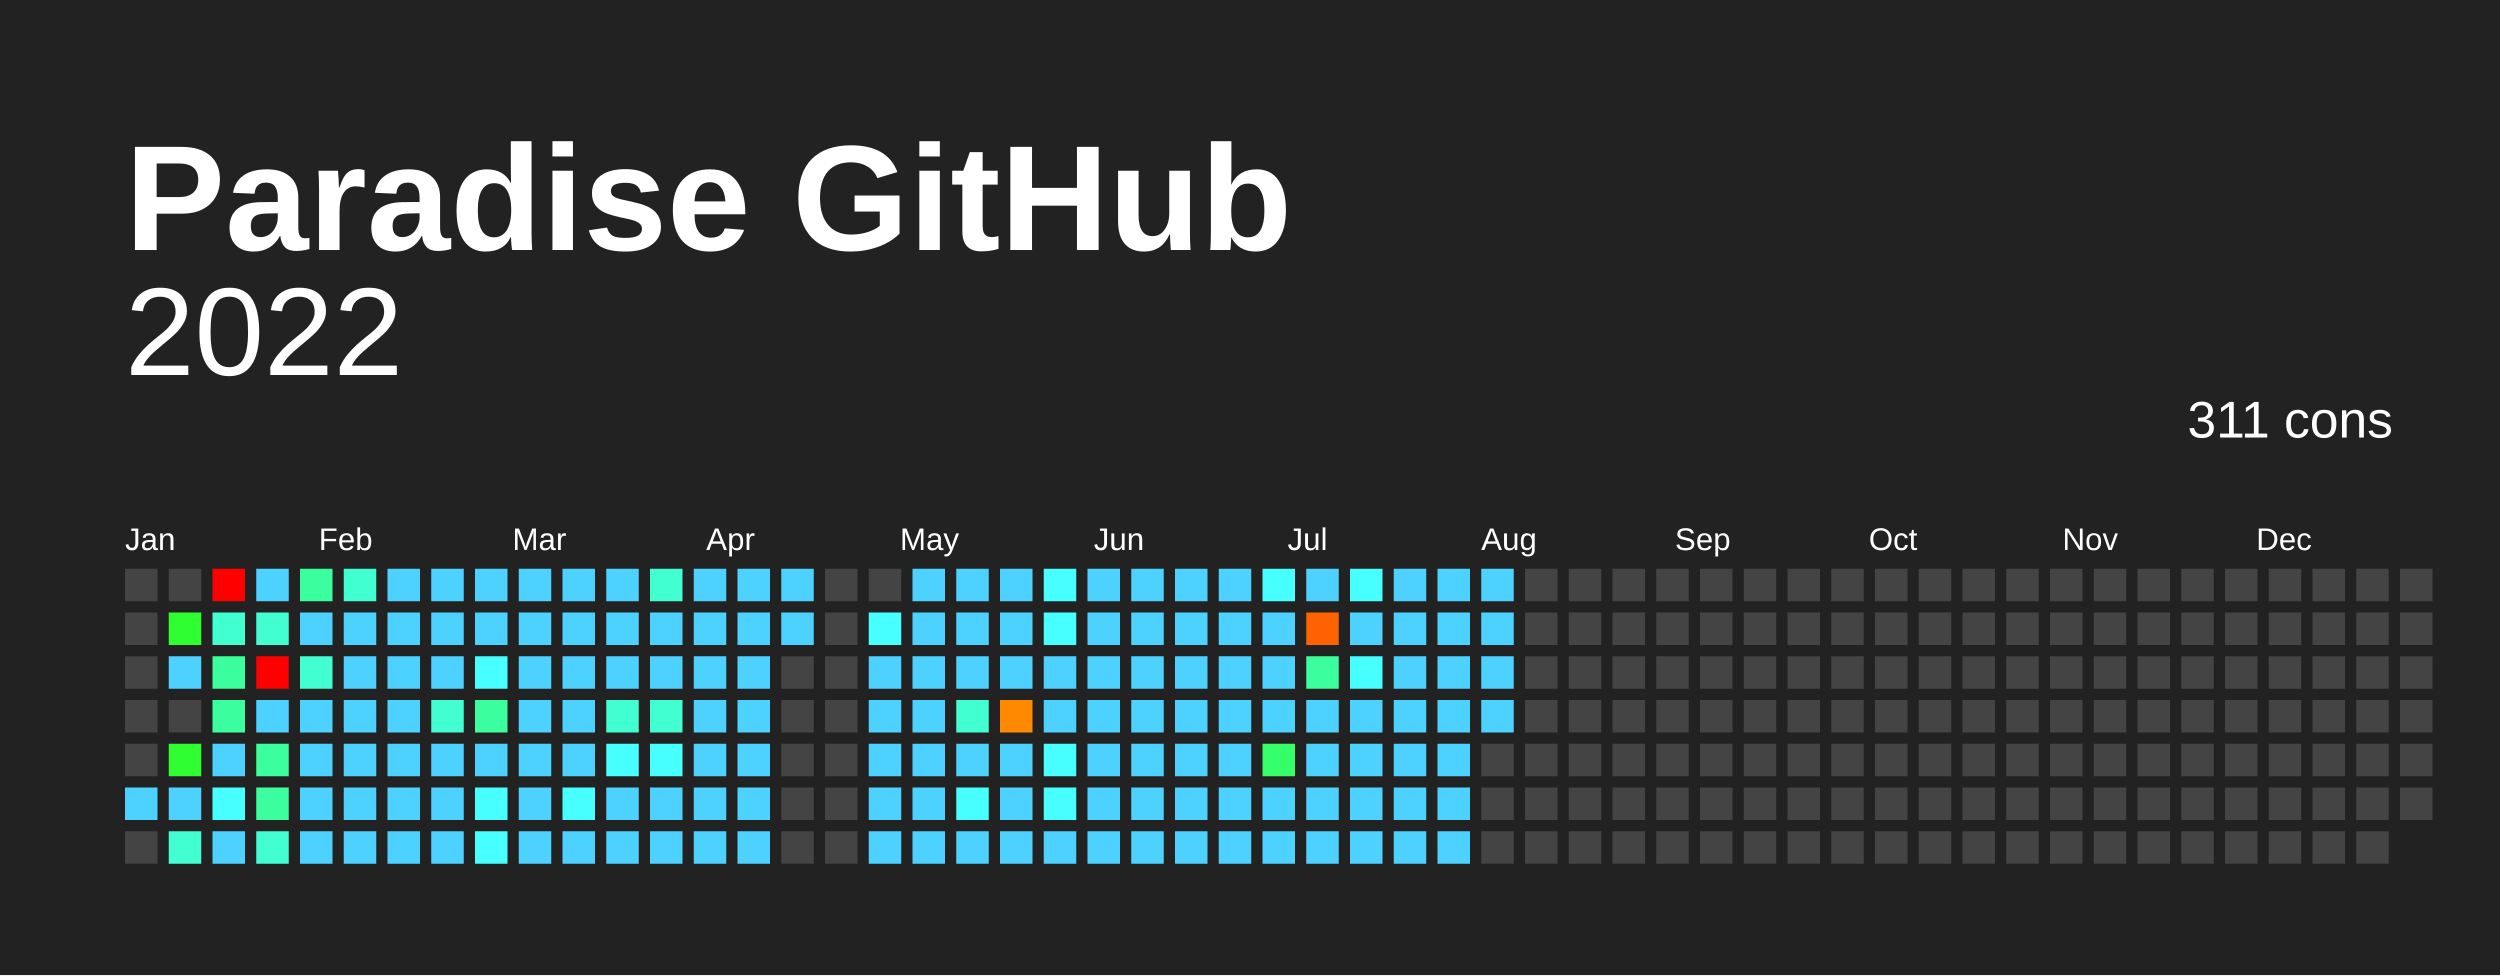
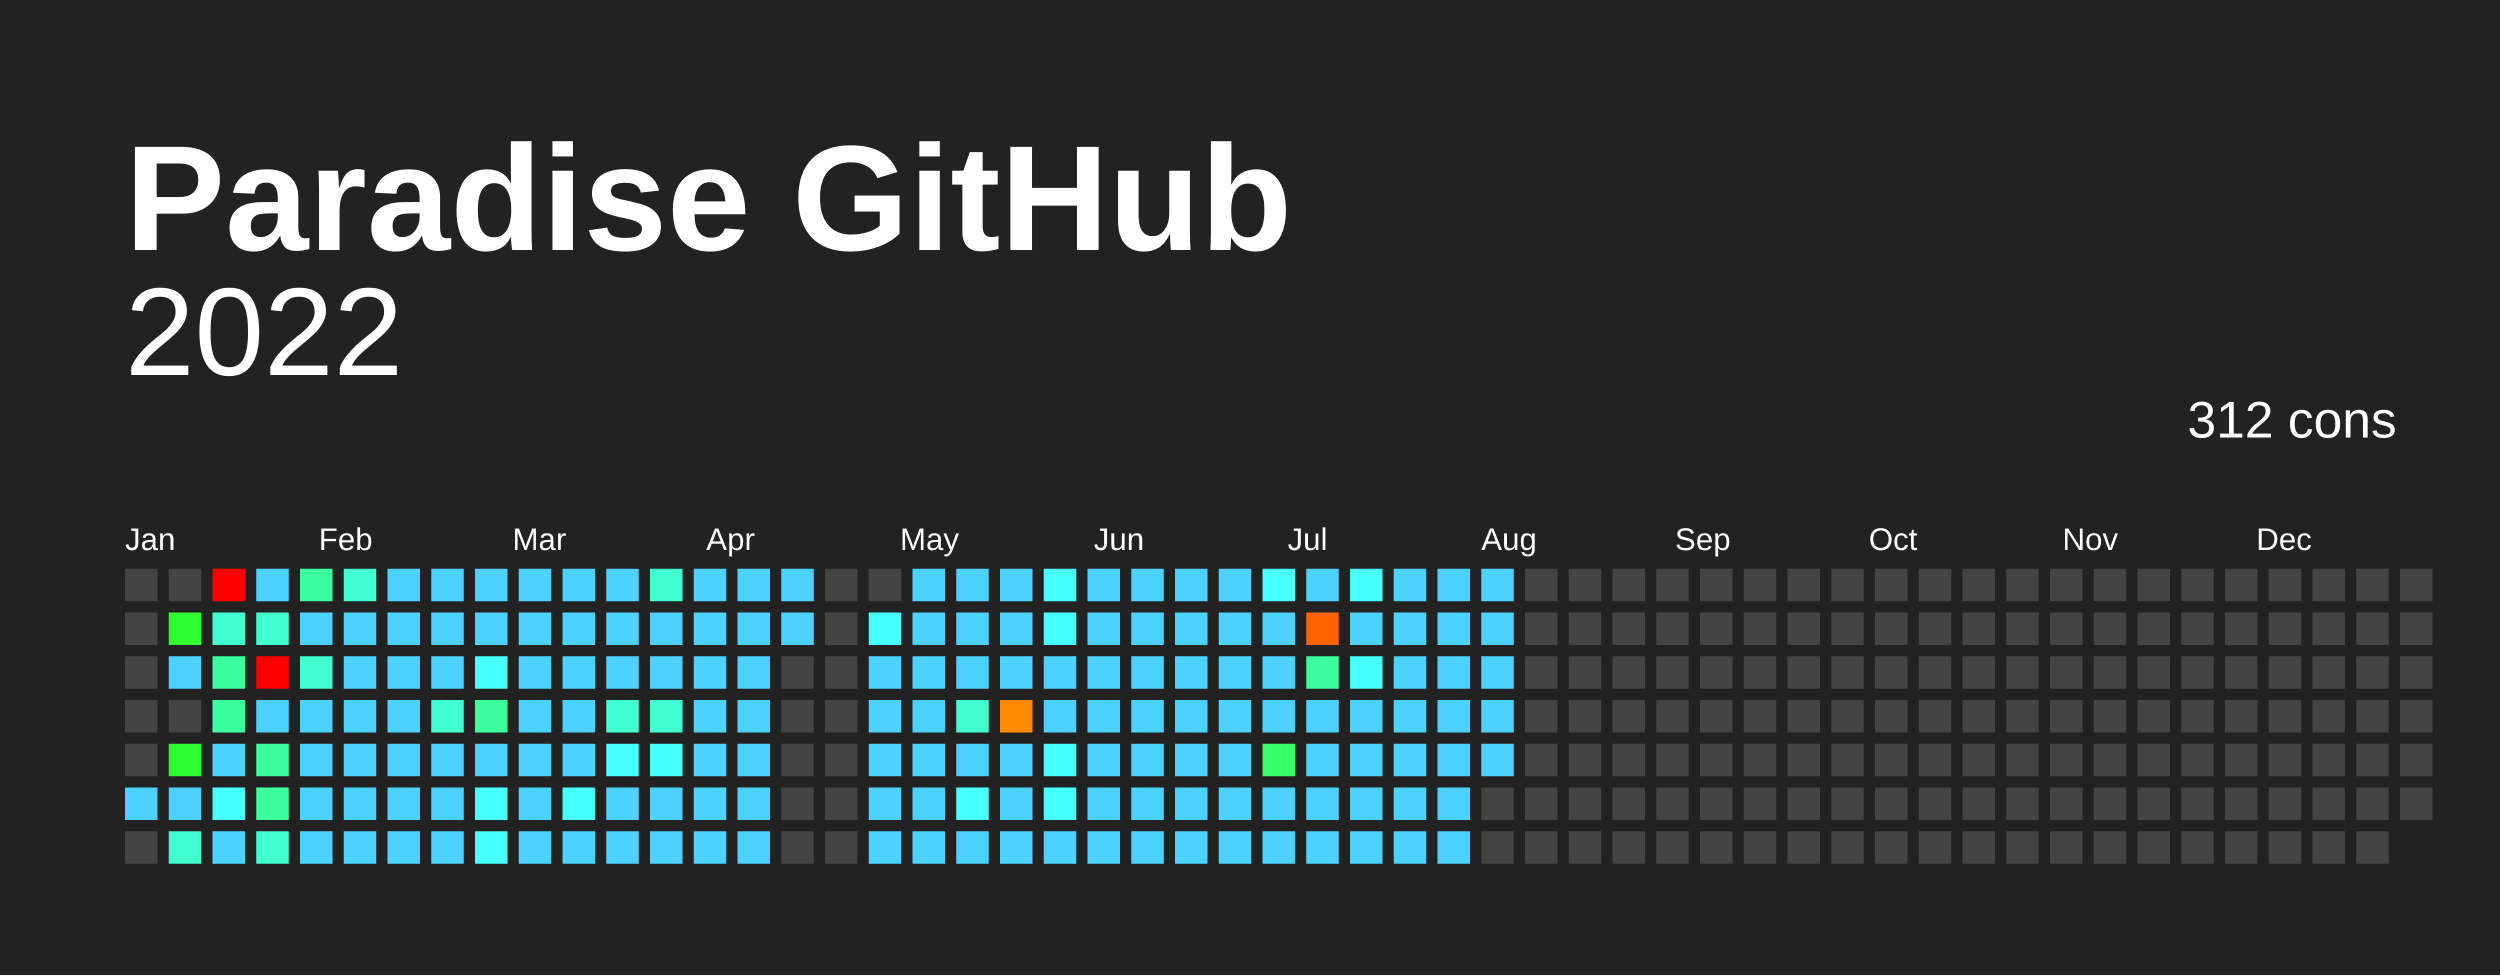
<svg xmlns="http://www.w3.org/2000/svg" baseProfile="full" height="78mm" version="1.1" viewBox="0,0,200,78" width="200mm">
  <defs />
  <rect fill="#222222" height="78" width="200" x="0" y="0" />
  <text fill="#FFFFFF" style="font-size:12px; font-family:Arial; font-weight:bold;" x="10" y="20">Paradise GitHub</text>
  <text alignment-baseline="hanging" fill="#FFFFFF" style="font-size:10.0px; font-family:Arial;" x="10" y="30">2022</text>
-   <text alignment-baseline="hanging" fill="#FFFFFF" style="font-size:4.125px; font-family:Arial;" x="175" y="35">311 cons</text>
+   <text alignment-baseline="hanging" fill="#FFFFFF" style="font-size:4.125px; font-family:Arial;" x="175" y="35">312 cons</text>
  <text fill="#FFFFFF" style="font-size:2.5px; font-family:Arial" x="10.0" y="44">Jan</text>
  <text fill="#FFFFFF" style="font-size:2.5px; font-family:Arial" x="25.5" y="44">Feb</text>
  <text fill="#FFFFFF" style="font-size:2.5px; font-family:Arial" x="41.0" y="44">Mar</text>
  <text fill="#FFFFFF" style="font-size:2.5px; font-family:Arial" x="56.5" y="44">Apr</text>
  <text fill="#FFFFFF" style="font-size:2.5px; font-family:Arial" x="72.0" y="44">May</text>
  <text fill="#FFFFFF" style="font-size:2.5px; font-family:Arial" x="87.5" y="44">Jun</text>
  <text fill="#FFFFFF" style="font-size:2.5px; font-family:Arial" x="103.0" y="44">Jul</text>
  <text fill="#FFFFFF" style="font-size:2.5px; font-family:Arial" x="118.5" y="44">Aug</text>
  <text fill="#FFFFFF" style="font-size:2.5px; font-family:Arial" x="134.0" y="44">Sep</text>
  <text fill="#FFFFFF" style="font-size:2.5px; font-family:Arial" x="149.5" y="44">Oct</text>
  <text fill="#FFFFFF" style="font-size:2.5px; font-family:Arial" x="165.0" y="44">Nov</text>
  <text fill="#FFFFFF" style="font-size:2.5px; font-family:Arial" x="180.5" y="44">Dec</text>
  <rect fill="#444444" height="2.6" width="2.6" x="10.0" y="45.5" />
  <rect fill="#444444" height="2.6" width="2.6" x="10.0" y="49.0" />
  <rect fill="#444444" height="2.6" width="2.6" x="10.0" y="52.5" />
  <rect fill="#444444" height="2.6" width="2.6" x="10.0" y="56.0" />
  <rect fill="#444444" height="2.6" width="2.6" x="10.0" y="59.5" />
  <rect fill="#4dd2ff" height="2.6" width="2.6" x="10.0" y="63.0" />
  <rect fill="#444444" height="2.6" width="2.6" x="10.0" y="66.5" />
  <rect fill="#444444" height="2.6" width="2.6" x="13.5" y="45.5" />
  <rect fill="#2fff30" height="2.6" width="2.6" x="13.5" y="49.0" />
  <rect fill="#4dd2ff" height="2.6" width="2.6" x="13.5" y="52.5" />
  <rect fill="#444444" height="2.6" width="2.6" x="13.5" y="56.0" />
  <rect fill="#2fff30" height="2.6" width="2.6" x="13.5" y="59.5" />
  <rect fill="#4dd2ff" height="2.6" width="2.6" x="13.5" y="63.0" />
  <rect fill="#41ffd0" height="2.6" width="2.6" x="13.5" y="66.5" />
  <rect fill="red" height="2.6" width="2.6" x="17.0" y="45.5" />
  <rect fill="#41ffd0" height="2.6" width="2.6" x="17.0" y="49.0" />
  <rect fill="#3bff9e" height="2.6" width="2.6" x="17.0" y="52.5" />
  <rect fill="#3bff9e" height="2.6" width="2.6" x="17.0" y="56.0" />
  <rect fill="#4dd2ff" height="2.6" width="2.6" x="17.0" y="59.5" />
  <rect fill="#47ffff" height="2.6" width="2.6" x="17.0" y="63.0" />
  <rect fill="#4dd2ff" height="2.6" width="2.6" x="17.0" y="66.5" />
  <rect fill="#4dd2ff" height="2.6" width="2.6" x="20.5" y="45.5" />
  <rect fill="#41ffd0" height="2.6" width="2.6" x="20.5" y="49.0" />
  <rect fill="red" height="2.6" width="2.6" x="20.5" y="52.5" />
  <rect fill="#4dd2ff" height="2.6" width="2.6" x="20.5" y="56.0" />
  <rect fill="#3bff9e" height="2.6" width="2.6" x="20.5" y="59.5" />
  <rect fill="#3bff9e" height="2.6" width="2.6" x="20.5" y="63.0" />
  <rect fill="#41ffd0" height="2.6" width="2.6" x="20.5" y="66.5" />
  <rect fill="#3bff9e" height="2.6" width="2.6" x="24.0" y="45.5" />
  <rect fill="#4dd2ff" height="2.6" width="2.6" x="24.0" y="49.0" />
  <rect fill="#41ffd0" height="2.6" width="2.6" x="24.0" y="52.5" />
  <rect fill="#4dd2ff" height="2.6" width="2.6" x="24.0" y="56.0" />
  <rect fill="#4dd2ff" height="2.6" width="2.6" x="24.0" y="59.5" />
  <rect fill="#4dd2ff" height="2.6" width="2.6" x="24.0" y="63.0" />
  <rect fill="#4dd2ff" height="2.6" width="2.6" x="24.0" y="66.5" />
  <rect fill="#41ffd0" height="2.6" width="2.6" x="27.5" y="45.5" />
  <rect fill="#4dd2ff" height="2.6" width="2.6" x="27.5" y="49.0" />
  <rect fill="#4dd2ff" height="2.6" width="2.6" x="27.5" y="52.5" />
  <rect fill="#4dd2ff" height="2.6" width="2.6" x="27.5" y="56.0" />
  <rect fill="#4dd2ff" height="2.6" width="2.6" x="27.5" y="59.5" />
  <rect fill="#4dd2ff" height="2.6" width="2.6" x="27.5" y="63.0" />
  <rect fill="#4dd2ff" height="2.6" width="2.6" x="27.5" y="66.5" />
  <rect fill="#4dd2ff" height="2.6" width="2.6" x="31.0" y="45.5" />
  <rect fill="#4dd2ff" height="2.6" width="2.6" x="31.0" y="49.0" />
  <rect fill="#4dd2ff" height="2.6" width="2.6" x="31.0" y="52.5" />
  <rect fill="#4dd2ff" height="2.6" width="2.6" x="31.0" y="56.0" />
  <rect fill="#4dd2ff" height="2.6" width="2.6" x="31.0" y="59.5" />
  <rect fill="#4dd2ff" height="2.6" width="2.6" x="31.0" y="63.0" />
  <rect fill="#4dd2ff" height="2.6" width="2.6" x="31.0" y="66.5" />
  <rect fill="#4dd2ff" height="2.6" width="2.6" x="34.5" y="45.5" />
  <rect fill="#4dd2ff" height="2.6" width="2.6" x="34.5" y="49.0" />
  <rect fill="#4dd2ff" height="2.6" width="2.6" x="34.5" y="52.5" />
  <rect fill="#41ffd0" height="2.6" width="2.6" x="34.5" y="56.0" />
  <rect fill="#4dd2ff" height="2.6" width="2.6" x="34.5" y="59.5" />
  <rect fill="#4dd2ff" height="2.6" width="2.6" x="34.5" y="63.0" />
  <rect fill="#4dd2ff" height="2.6" width="2.6" x="34.5" y="66.5" />
  <rect fill="#4dd2ff" height="2.6" width="2.6" x="38.0" y="45.5" />
  <rect fill="#4dd2ff" height="2.6" width="2.6" x="38.0" y="49.0" />
  <rect fill="#47ffff" height="2.6" width="2.6" x="38.0" y="52.5" />
  <rect fill="#3bff9e" height="2.6" width="2.6" x="38.0" y="56.0" />
  <rect fill="#4dd2ff" height="2.6" width="2.6" x="38.0" y="59.5" />
  <rect fill="#47ffff" height="2.6" width="2.6" x="38.0" y="63.0" />
  <rect fill="#47ffff" height="2.6" width="2.6" x="38.0" y="66.5" />
  <rect fill="#4dd2ff" height="2.6" width="2.6" x="41.5" y="45.5" />
  <rect fill="#4dd2ff" height="2.6" width="2.6" x="41.5" y="49.0" />
  <rect fill="#4dd2ff" height="2.6" width="2.6" x="41.5" y="52.5" />
  <rect fill="#4dd2ff" height="2.6" width="2.6" x="41.5" y="56.0" />
  <rect fill="#4dd2ff" height="2.6" width="2.6" x="41.5" y="59.5" />
  <rect fill="#4dd2ff" height="2.6" width="2.6" x="41.5" y="63.0" />
  <rect fill="#4dd2ff" height="2.6" width="2.6" x="41.5" y="66.5" />
  <rect fill="#4dd2ff" height="2.6" width="2.6" x="45.0" y="45.5" />
  <rect fill="#4dd2ff" height="2.6" width="2.6" x="45.0" y="49.0" />
  <rect fill="#4dd2ff" height="2.6" width="2.6" x="45.0" y="52.5" />
  <rect fill="#4dd2ff" height="2.6" width="2.6" x="45.0" y="56.0" />
  <rect fill="#4dd2ff" height="2.6" width="2.6" x="45.0" y="59.5" />
  <rect fill="#47ffff" height="2.6" width="2.6" x="45.0" y="63.0" />
  <rect fill="#4dd2ff" height="2.6" width="2.6" x="45.0" y="66.5" />
  <rect fill="#4dd2ff" height="2.6" width="2.6" x="48.5" y="45.5" />
  <rect fill="#4dd2ff" height="2.6" width="2.6" x="48.5" y="49.0" />
  <rect fill="#4dd2ff" height="2.6" width="2.6" x="48.5" y="52.5" />
  <rect fill="#41ffd0" height="2.6" width="2.6" x="48.5" y="56.0" />
  <rect fill="#47ffff" height="2.6" width="2.6" x="48.5" y="59.5" />
  <rect fill="#4dd2ff" height="2.6" width="2.6" x="48.5" y="63.0" />
  <rect fill="#4dd2ff" height="2.6" width="2.6" x="48.5" y="66.5" />
  <rect fill="#41ffd0" height="2.6" width="2.6" x="52.0" y="45.5" />
  <rect fill="#4dd2ff" height="2.6" width="2.6" x="52.0" y="49.0" />
  <rect fill="#4dd2ff" height="2.6" width="2.6" x="52.0" y="52.5" />
  <rect fill="#41ffd0" height="2.6" width="2.6" x="52.0" y="56.0" />
  <rect fill="#47ffff" height="2.6" width="2.6" x="52.0" y="59.5" />
  <rect fill="#4dd2ff" height="2.6" width="2.6" x="52.0" y="63.0" />
  <rect fill="#4dd2ff" height="2.6" width="2.6" x="52.0" y="66.5" />
  <rect fill="#4dd2ff" height="2.6" width="2.6" x="55.5" y="45.5" />
  <rect fill="#4dd2ff" height="2.6" width="2.6" x="55.5" y="49.0" />
  <rect fill="#4dd2ff" height="2.6" width="2.6" x="55.5" y="52.5" />
  <rect fill="#4dd2ff" height="2.6" width="2.6" x="55.5" y="56.0" />
  <rect fill="#4dd2ff" height="2.6" width="2.6" x="55.5" y="59.5" />
  <rect fill="#4dd2ff" height="2.6" width="2.6" x="55.5" y="63.0" />
  <rect fill="#4dd2ff" height="2.6" width="2.6" x="55.5" y="66.5" />
  <rect fill="#4dd2ff" height="2.6" width="2.6" x="59.0" y="45.5" />
  <rect fill="#4dd2ff" height="2.6" width="2.6" x="59.0" y="49.0" />
  <rect fill="#4dd2ff" height="2.6" width="2.6" x="59.0" y="52.5" />
  <rect fill="#4dd2ff" height="2.6" width="2.6" x="59.0" y="56.0" />
  <rect fill="#4dd2ff" height="2.6" width="2.6" x="59.0" y="59.5" />
  <rect fill="#4dd2ff" height="2.6" width="2.6" x="59.0" y="63.0" />
  <rect fill="#4dd2ff" height="2.6" width="2.6" x="59.0" y="66.5" />
  <rect fill="#4dd2ff" height="2.6" width="2.6" x="62.5" y="45.5" />
  <rect fill="#4dd2ff" height="2.6" width="2.6" x="62.5" y="49.0" />
  <rect fill="#444444" height="2.6" width="2.6" x="62.5" y="52.5" />
  <rect fill="#444444" height="2.6" width="2.6" x="62.5" y="56.0" />
  <rect fill="#444444" height="2.6" width="2.6" x="62.5" y="59.5" />
  <rect fill="#444444" height="2.6" width="2.6" x="62.5" y="63.0" />
  <rect fill="#444444" height="2.6" width="2.6" x="62.5" y="66.5" />
  <rect fill="#444444" height="2.6" width="2.6" x="66.0" y="45.5" />
  <rect fill="#444444" height="2.6" width="2.6" x="66.0" y="49.0" />
  <rect fill="#444444" height="2.6" width="2.6" x="66.0" y="52.5" />
  <rect fill="#444444" height="2.6" width="2.6" x="66.0" y="56.0" />
  <rect fill="#444444" height="2.6" width="2.6" x="66.0" y="59.5" />
  <rect fill="#444444" height="2.6" width="2.6" x="66.0" y="63.0" />
  <rect fill="#444444" height="2.6" width="2.6" x="66.0" y="66.5" />
  <rect fill="#444444" height="2.6" width="2.6" x="69.5" y="45.5" />
  <rect fill="#47ffff" height="2.6" width="2.6" x="69.5" y="49.0" />
  <rect fill="#4dd2ff" height="2.6" width="2.6" x="69.5" y="52.5" />
  <rect fill="#4dd2ff" height="2.6" width="2.6" x="69.5" y="56.0" />
  <rect fill="#4dd2ff" height="2.6" width="2.6" x="69.5" y="59.5" />
  <rect fill="#4dd2ff" height="2.6" width="2.6" x="69.5" y="63.0" />
  <rect fill="#4dd2ff" height="2.6" width="2.6" x="69.5" y="66.5" />
  <rect fill="#4dd2ff" height="2.6" width="2.6" x="73.0" y="45.5" />
  <rect fill="#4dd2ff" height="2.6" width="2.6" x="73.0" y="49.0" />
  <rect fill="#4dd2ff" height="2.6" width="2.6" x="73.0" y="52.5" />
  <rect fill="#4dd2ff" height="2.6" width="2.6" x="73.0" y="56.0" />
  <rect fill="#4dd2ff" height="2.6" width="2.6" x="73.0" y="59.5" />
  <rect fill="#4dd2ff" height="2.6" width="2.6" x="73.0" y="63.0" />
  <rect fill="#4dd2ff" height="2.6" width="2.6" x="73.0" y="66.5" />
  <rect fill="#4dd2ff" height="2.6" width="2.6" x="76.5" y="45.5" />
  <rect fill="#4dd2ff" height="2.6" width="2.6" x="76.5" y="49.0" />
  <rect fill="#4dd2ff" height="2.6" width="2.6" x="76.5" y="52.5" />
  <rect fill="#41ffd0" height="2.6" width="2.6" x="76.5" y="56.0" />
  <rect fill="#4dd2ff" height="2.6" width="2.6" x="76.5" y="59.5" />
  <rect fill="#47ffff" height="2.6" width="2.6" x="76.5" y="63.0" />
  <rect fill="#4dd2ff" height="2.6" width="2.6" x="76.5" y="66.5" />
  <rect fill="#4dd2ff" height="2.6" width="2.6" x="80.0" y="45.5" />
  <rect fill="#4dd2ff" height="2.6" width="2.6" x="80.0" y="49.0" />
  <rect fill="#4dd2ff" height="2.6" width="2.6" x="80.0" y="52.5" />
  <rect fill="#ff8900" height="2.6" width="2.6" x="80.0" y="56.0" />
  <rect fill="#4dd2ff" height="2.6" width="2.6" x="80.0" y="59.5" />
  <rect fill="#4dd2ff" height="2.6" width="2.6" x="80.0" y="63.0" />
  <rect fill="#4dd2ff" height="2.6" width="2.6" x="80.0" y="66.5" />
  <rect fill="#47ffff" height="2.6" width="2.6" x="83.5" y="45.5" />
  <rect fill="#47ffff" height="2.6" width="2.6" x="83.5" y="49.0" />
  <rect fill="#4dd2ff" height="2.6" width="2.6" x="83.5" y="52.5" />
  <rect fill="#4dd2ff" height="2.6" width="2.6" x="83.5" y="56.0" />
  <rect fill="#47ffff" height="2.6" width="2.6" x="83.5" y="59.5" />
  <rect fill="#47ffff" height="2.6" width="2.6" x="83.5" y="63.0" />
  <rect fill="#4dd2ff" height="2.6" width="2.6" x="83.5" y="66.5" />
  <rect fill="#4dd2ff" height="2.6" width="2.6" x="87.0" y="45.5" />
  <rect fill="#4dd2ff" height="2.6" width="2.6" x="87.0" y="49.0" />
  <rect fill="#4dd2ff" height="2.6" width="2.6" x="87.0" y="52.5" />
  <rect fill="#4dd2ff" height="2.6" width="2.6" x="87.0" y="56.0" />
  <rect fill="#4dd2ff" height="2.6" width="2.6" x="87.0" y="59.5" />
  <rect fill="#4dd2ff" height="2.6" width="2.6" x="87.0" y="63.0" />
  <rect fill="#4dd2ff" height="2.6" width="2.6" x="87.0" y="66.5" />
  <rect fill="#4dd2ff" height="2.6" width="2.6" x="90.5" y="45.5" />
  <rect fill="#4dd2ff" height="2.6" width="2.6" x="90.5" y="49.0" />
  <rect fill="#4dd2ff" height="2.6" width="2.6" x="90.5" y="52.5" />
  <rect fill="#4dd2ff" height="2.6" width="2.6" x="90.5" y="56.0" />
  <rect fill="#4dd2ff" height="2.6" width="2.6" x="90.5" y="59.5" />
  <rect fill="#4dd2ff" height="2.6" width="2.6" x="90.5" y="63.0" />
  <rect fill="#4dd2ff" height="2.6" width="2.6" x="90.5" y="66.5" />
  <rect fill="#4dd2ff" height="2.6" width="2.6" x="94.0" y="45.5" />
  <rect fill="#4dd2ff" height="2.6" width="2.6" x="94.0" y="49.0" />
  <rect fill="#4dd2ff" height="2.6" width="2.6" x="94.0" y="52.5" />
  <rect fill="#4dd2ff" height="2.6" width="2.6" x="94.0" y="56.0" />
  <rect fill="#4dd2ff" height="2.6" width="2.6" x="94.0" y="59.5" />
  <rect fill="#4dd2ff" height="2.6" width="2.6" x="94.0" y="63.0" />
  <rect fill="#4dd2ff" height="2.6" width="2.6" x="94.0" y="66.5" />
  <rect fill="#4dd2ff" height="2.6" width="2.6" x="97.5" y="45.5" />
  <rect fill="#4dd2ff" height="2.6" width="2.6" x="97.5" y="49.0" />
  <rect fill="#4dd2ff" height="2.6" width="2.6" x="97.5" y="52.5" />
  <rect fill="#4dd2ff" height="2.6" width="2.6" x="97.5" y="56.0" />
  <rect fill="#4dd2ff" height="2.6" width="2.6" x="97.5" y="59.5" />
  <rect fill="#4dd2ff" height="2.6" width="2.6" x="97.5" y="63.0" />
  <rect fill="#4dd2ff" height="2.6" width="2.6" x="97.5" y="66.5" />
  <rect fill="#47ffff" height="2.6" width="2.6" x="101.0" y="45.5" />
  <rect fill="#4dd2ff" height="2.6" width="2.6" x="101.0" y="49.0" />
  <rect fill="#4dd2ff" height="2.6" width="2.6" x="101.0" y="52.5" />
  <rect fill="#4dd2ff" height="2.6" width="2.6" x="101.0" y="56.0" />
  <rect fill="#35ff68" height="2.6" width="2.6" x="101.0" y="59.5" />
  <rect fill="#4dd2ff" height="2.6" width="2.6" x="101.0" y="63.0" />
  <rect fill="#4dd2ff" height="2.6" width="2.6" x="101.0" y="66.5" />
  <rect fill="#4dd2ff" height="2.6" width="2.6" x="104.5" y="45.5" />
  <rect fill="#ff6200" height="2.6" width="2.6" x="104.5" y="49.0" />
  <rect fill="#3bff9e" height="2.6" width="2.6" x="104.5" y="52.5" />
  <rect fill="#4dd2ff" height="2.6" width="2.6" x="104.5" y="56.0" />
  <rect fill="#4dd2ff" height="2.6" width="2.6" x="104.5" y="59.5" />
  <rect fill="#4dd2ff" height="2.6" width="2.6" x="104.5" y="63.0" />
  <rect fill="#4dd2ff" height="2.6" width="2.6" x="104.5" y="66.5" />
  <rect fill="#47ffff" height="2.6" width="2.6" x="108.0" y="45.5" />
  <rect fill="#4dd2ff" height="2.6" width="2.6" x="108.0" y="49.0" />
  <rect fill="#47ffff" height="2.6" width="2.6" x="108.0" y="52.5" />
  <rect fill="#4dd2ff" height="2.6" width="2.6" x="108.0" y="56.0" />
  <rect fill="#4dd2ff" height="2.6" width="2.6" x="108.0" y="59.5" />
  <rect fill="#4dd2ff" height="2.6" width="2.6" x="108.0" y="63.0" />
  <rect fill="#4dd2ff" height="2.6" width="2.6" x="108.0" y="66.5" />
  <rect fill="#4dd2ff" height="2.6" width="2.6" x="111.5" y="45.5" />
  <rect fill="#4dd2ff" height="2.6" width="2.6" x="111.5" y="49.0" />
  <rect fill="#4dd2ff" height="2.6" width="2.6" x="111.5" y="52.5" />
  <rect fill="#4dd2ff" height="2.6" width="2.6" x="111.5" y="56.0" />
  <rect fill="#4dd2ff" height="2.6" width="2.6" x="111.5" y="59.5" />
  <rect fill="#4dd2ff" height="2.6" width="2.6" x="111.5" y="63.0" />
  <rect fill="#4dd2ff" height="2.6" width="2.6" x="111.5" y="66.5" />
  <rect fill="#4dd2ff" height="2.6" width="2.6" x="115.0" y="45.5" />
  <rect fill="#4dd2ff" height="2.6" width="2.6" x="115.0" y="49.0" />
  <rect fill="#4dd2ff" height="2.6" width="2.6" x="115.0" y="52.5" />
  <rect fill="#4dd2ff" height="2.6" width="2.6" x="115.0" y="56.0" />
  <rect fill="#4dd2ff" height="2.6" width="2.6" x="115.0" y="59.5" />
  <rect fill="#4dd2ff" height="2.6" width="2.6" x="115.0" y="63.0" />
  <rect fill="#4dd2ff" height="2.6" width="2.6" x="115.0" y="66.5" />
  <rect fill="#4dd2ff" height="2.6" width="2.6" x="118.5" y="45.5" />
  <rect fill="#4dd2ff" height="2.6" width="2.6" x="118.5" y="49.0" />
  <rect fill="#4dd2ff" height="2.6" width="2.6" x="118.5" y="52.5" />
  <rect fill="#4dd2ff" height="2.6" width="2.6" x="118.5" y="56.0" />
-   <rect fill="#444444" height="2.6" width="2.6" x="118.5" y="59.5" />
+   <rect fill="#4dd2ff" height="2.6" width="2.6" x="118.5" y="59.5" />
  <rect fill="#444444" height="2.6" width="2.6" x="118.5" y="63.0" />
  <rect fill="#444444" height="2.6" width="2.6" x="118.5" y="66.5" />
  <rect fill="#444444" height="2.6" width="2.6" x="122.0" y="45.5" />
  <rect fill="#444444" height="2.6" width="2.6" x="122.0" y="49.0" />
  <rect fill="#444444" height="2.6" width="2.6" x="122.0" y="52.5" />
  <rect fill="#444444" height="2.6" width="2.6" x="122.0" y="56.0" />
  <rect fill="#444444" height="2.6" width="2.6" x="122.0" y="59.5" />
  <rect fill="#444444" height="2.6" width="2.6" x="122.0" y="63.0" />
  <rect fill="#444444" height="2.6" width="2.6" x="122.0" y="66.5" />
  <rect fill="#444444" height="2.6" width="2.6" x="125.5" y="45.5" />
  <rect fill="#444444" height="2.6" width="2.6" x="125.5" y="49.0" />
  <rect fill="#444444" height="2.6" width="2.6" x="125.5" y="52.5" />
  <rect fill="#444444" height="2.6" width="2.6" x="125.5" y="56.0" />
  <rect fill="#444444" height="2.6" width="2.6" x="125.5" y="59.5" />
  <rect fill="#444444" height="2.6" width="2.6" x="125.5" y="63.0" />
  <rect fill="#444444" height="2.6" width="2.6" x="125.5" y="66.5" />
  <rect fill="#444444" height="2.6" width="2.6" x="129.0" y="45.5" />
  <rect fill="#444444" height="2.6" width="2.6" x="129.0" y="49.0" />
  <rect fill="#444444" height="2.6" width="2.6" x="129.0" y="52.5" />
  <rect fill="#444444" height="2.6" width="2.6" x="129.0" y="56.0" />
  <rect fill="#444444" height="2.6" width="2.6" x="129.0" y="59.5" />
  <rect fill="#444444" height="2.6" width="2.6" x="129.0" y="63.0" />
  <rect fill="#444444" height="2.6" width="2.6" x="129.0" y="66.5" />
  <rect fill="#444444" height="2.6" width="2.6" x="132.5" y="45.5" />
  <rect fill="#444444" height="2.6" width="2.6" x="132.5" y="49.0" />
  <rect fill="#444444" height="2.6" width="2.6" x="132.5" y="52.5" />
  <rect fill="#444444" height="2.6" width="2.6" x="132.5" y="56.0" />
  <rect fill="#444444" height="2.6" width="2.6" x="132.5" y="59.5" />
  <rect fill="#444444" height="2.6" width="2.6" x="132.5" y="63.0" />
  <rect fill="#444444" height="2.6" width="2.6" x="132.5" y="66.5" />
  <rect fill="#444444" height="2.6" width="2.6" x="136.0" y="45.5" />
  <rect fill="#444444" height="2.6" width="2.6" x="136.0" y="49.0" />
  <rect fill="#444444" height="2.6" width="2.6" x="136.0" y="52.5" />
  <rect fill="#444444" height="2.6" width="2.6" x="136.0" y="56.0" />
  <rect fill="#444444" height="2.6" width="2.6" x="136.0" y="59.5" />
  <rect fill="#444444" height="2.6" width="2.6" x="136.0" y="63.0" />
  <rect fill="#444444" height="2.6" width="2.6" x="136.0" y="66.5" />
  <rect fill="#444444" height="2.6" width="2.6" x="139.5" y="45.5" />
  <rect fill="#444444" height="2.6" width="2.6" x="139.5" y="49.0" />
  <rect fill="#444444" height="2.6" width="2.6" x="139.5" y="52.5" />
  <rect fill="#444444" height="2.6" width="2.6" x="139.5" y="56.0" />
  <rect fill="#444444" height="2.6" width="2.6" x="139.5" y="59.5" />
  <rect fill="#444444" height="2.6" width="2.6" x="139.5" y="63.0" />
  <rect fill="#444444" height="2.6" width="2.6" x="139.5" y="66.5" />
  <rect fill="#444444" height="2.6" width="2.6" x="143.0" y="45.5" />
  <rect fill="#444444" height="2.6" width="2.6" x="143.0" y="49.0" />
  <rect fill="#444444" height="2.6" width="2.6" x="143.0" y="52.5" />
  <rect fill="#444444" height="2.6" width="2.6" x="143.0" y="56.0" />
  <rect fill="#444444" height="2.6" width="2.6" x="143.0" y="59.5" />
  <rect fill="#444444" height="2.6" width="2.6" x="143.0" y="63.0" />
  <rect fill="#444444" height="2.6" width="2.6" x="143.0" y="66.5" />
  <rect fill="#444444" height="2.6" width="2.6" x="146.5" y="45.5" />
  <rect fill="#444444" height="2.6" width="2.6" x="146.5" y="49.0" />
  <rect fill="#444444" height="2.6" width="2.6" x="146.5" y="52.5" />
  <rect fill="#444444" height="2.6" width="2.6" x="146.5" y="56.0" />
  <rect fill="#444444" height="2.6" width="2.6" x="146.5" y="59.5" />
  <rect fill="#444444" height="2.6" width="2.6" x="146.5" y="63.0" />
  <rect fill="#444444" height="2.6" width="2.6" x="146.5" y="66.5" />
  <rect fill="#444444" height="2.6" width="2.6" x="150.0" y="45.5" />
  <rect fill="#444444" height="2.6" width="2.6" x="150.0" y="49.0" />
  <rect fill="#444444" height="2.6" width="2.6" x="150.0" y="52.5" />
  <rect fill="#444444" height="2.6" width="2.6" x="150.0" y="56.0" />
  <rect fill="#444444" height="2.6" width="2.6" x="150.0" y="59.5" />
  <rect fill="#444444" height="2.6" width="2.6" x="150.0" y="63.0" />
  <rect fill="#444444" height="2.6" width="2.6" x="150.0" y="66.5" />
  <rect fill="#444444" height="2.6" width="2.6" x="153.5" y="45.5" />
  <rect fill="#444444" height="2.6" width="2.6" x="153.5" y="49.0" />
  <rect fill="#444444" height="2.6" width="2.6" x="153.5" y="52.5" />
  <rect fill="#444444" height="2.6" width="2.6" x="153.5" y="56.0" />
  <rect fill="#444444" height="2.6" width="2.6" x="153.5" y="59.5" />
  <rect fill="#444444" height="2.6" width="2.6" x="153.5" y="63.0" />
  <rect fill="#444444" height="2.6" width="2.6" x="153.5" y="66.5" />
  <rect fill="#444444" height="2.6" width="2.6" x="157.0" y="45.5" />
  <rect fill="#444444" height="2.6" width="2.6" x="157.0" y="49.0" />
  <rect fill="#444444" height="2.6" width="2.6" x="157.0" y="52.5" />
  <rect fill="#444444" height="2.6" width="2.6" x="157.0" y="56.0" />
  <rect fill="#444444" height="2.6" width="2.6" x="157.0" y="59.5" />
  <rect fill="#444444" height="2.6" width="2.6" x="157.0" y="63.0" />
  <rect fill="#444444" height="2.6" width="2.6" x="157.0" y="66.5" />
  <rect fill="#444444" height="2.6" width="2.6" x="160.5" y="45.5" />
  <rect fill="#444444" height="2.6" width="2.6" x="160.5" y="49.0" />
  <rect fill="#444444" height="2.6" width="2.6" x="160.5" y="52.5" />
  <rect fill="#444444" height="2.6" width="2.6" x="160.5" y="56.0" />
  <rect fill="#444444" height="2.6" width="2.6" x="160.5" y="59.5" />
  <rect fill="#444444" height="2.6" width="2.6" x="160.5" y="63.0" />
  <rect fill="#444444" height="2.6" width="2.6" x="160.5" y="66.5" />
  <rect fill="#444444" height="2.6" width="2.6" x="164.0" y="45.5" />
  <rect fill="#444444" height="2.6" width="2.6" x="164.0" y="49.0" />
  <rect fill="#444444" height="2.6" width="2.6" x="164.0" y="52.5" />
  <rect fill="#444444" height="2.6" width="2.6" x="164.0" y="56.0" />
  <rect fill="#444444" height="2.6" width="2.6" x="164.0" y="59.5" />
  <rect fill="#444444" height="2.6" width="2.6" x="164.0" y="63.0" />
  <rect fill="#444444" height="2.6" width="2.6" x="164.0" y="66.5" />
  <rect fill="#444444" height="2.6" width="2.6" x="167.5" y="45.5" />
  <rect fill="#444444" height="2.6" width="2.6" x="167.5" y="49.0" />
  <rect fill="#444444" height="2.6" width="2.6" x="167.5" y="52.5" />
  <rect fill="#444444" height="2.6" width="2.6" x="167.5" y="56.0" />
  <rect fill="#444444" height="2.6" width="2.6" x="167.5" y="59.5" />
  <rect fill="#444444" height="2.6" width="2.6" x="167.5" y="63.0" />
  <rect fill="#444444" height="2.6" width="2.6" x="167.5" y="66.5" />
  <rect fill="#444444" height="2.6" width="2.6" x="171.0" y="45.5" />
  <rect fill="#444444" height="2.6" width="2.6" x="171.0" y="49.0" />
  <rect fill="#444444" height="2.6" width="2.6" x="171.0" y="52.5" />
  <rect fill="#444444" height="2.6" width="2.6" x="171.0" y="56.0" />
  <rect fill="#444444" height="2.6" width="2.6" x="171.0" y="59.5" />
  <rect fill="#444444" height="2.6" width="2.6" x="171.0" y="63.0" />
  <rect fill="#444444" height="2.6" width="2.6" x="171.0" y="66.5" />
  <rect fill="#444444" height="2.6" width="2.6" x="174.5" y="45.5" />
  <rect fill="#444444" height="2.6" width="2.6" x="174.5" y="49.0" />
  <rect fill="#444444" height="2.6" width="2.6" x="174.5" y="52.5" />
  <rect fill="#444444" height="2.6" width="2.6" x="174.5" y="56.0" />
  <rect fill="#444444" height="2.6" width="2.6" x="174.5" y="59.5" />
  <rect fill="#444444" height="2.6" width="2.6" x="174.5" y="63.0" />
  <rect fill="#444444" height="2.6" width="2.6" x="174.5" y="66.5" />
  <rect fill="#444444" height="2.6" width="2.6" x="178.0" y="45.5" />
  <rect fill="#444444" height="2.6" width="2.6" x="178.0" y="49.0" />
  <rect fill="#444444" height="2.6" width="2.6" x="178.0" y="52.5" />
  <rect fill="#444444" height="2.6" width="2.6" x="178.0" y="56.0" />
  <rect fill="#444444" height="2.6" width="2.6" x="178.0" y="59.5" />
  <rect fill="#444444" height="2.6" width="2.6" x="178.0" y="63.0" />
  <rect fill="#444444" height="2.6" width="2.6" x="178.0" y="66.5" />
  <rect fill="#444444" height="2.6" width="2.6" x="181.5" y="45.5" />
  <rect fill="#444444" height="2.6" width="2.6" x="181.5" y="49.0" />
  <rect fill="#444444" height="2.6" width="2.6" x="181.5" y="52.5" />
  <rect fill="#444444" height="2.6" width="2.6" x="181.5" y="56.0" />
  <rect fill="#444444" height="2.6" width="2.6" x="181.5" y="59.5" />
  <rect fill="#444444" height="2.6" width="2.6" x="181.5" y="63.0" />
  <rect fill="#444444" height="2.6" width="2.6" x="181.5" y="66.5" />
  <rect fill="#444444" height="2.6" width="2.6" x="185.0" y="45.5" />
  <rect fill="#444444" height="2.6" width="2.6" x="185.0" y="49.0" />
  <rect fill="#444444" height="2.6" width="2.6" x="185.0" y="52.5" />
  <rect fill="#444444" height="2.6" width="2.6" x="185.0" y="56.0" />
  <rect fill="#444444" height="2.6" width="2.6" x="185.0" y="59.5" />
  <rect fill="#444444" height="2.6" width="2.6" x="185.0" y="63.0" />
  <rect fill="#444444" height="2.6" width="2.6" x="185.0" y="66.5" />
  <rect fill="#444444" height="2.6" width="2.6" x="188.5" y="45.5" />
  <rect fill="#444444" height="2.6" width="2.6" x="188.5" y="49.0" />
  <rect fill="#444444" height="2.6" width="2.6" x="188.5" y="52.5" />
  <rect fill="#444444" height="2.6" width="2.6" x="188.5" y="56.0" />
  <rect fill="#444444" height="2.6" width="2.6" x="188.5" y="59.5" />
  <rect fill="#444444" height="2.6" width="2.6" x="188.5" y="63.0" />
  <rect fill="#444444" height="2.6" width="2.6" x="188.5" y="66.5" />
  <rect fill="#444444" height="2.6" width="2.6" x="192.0" y="45.5" />
  <rect fill="#444444" height="2.6" width="2.6" x="192.0" y="49.0" />
  <rect fill="#444444" height="2.6" width="2.6" x="192.0" y="52.5" />
  <rect fill="#444444" height="2.6" width="2.6" x="192.0" y="56.0" />
  <rect fill="#444444" height="2.6" width="2.6" x="192.0" y="59.5" />
  <rect fill="#444444" height="2.6" width="2.6" x="192.0" y="63.0" />
</svg>
